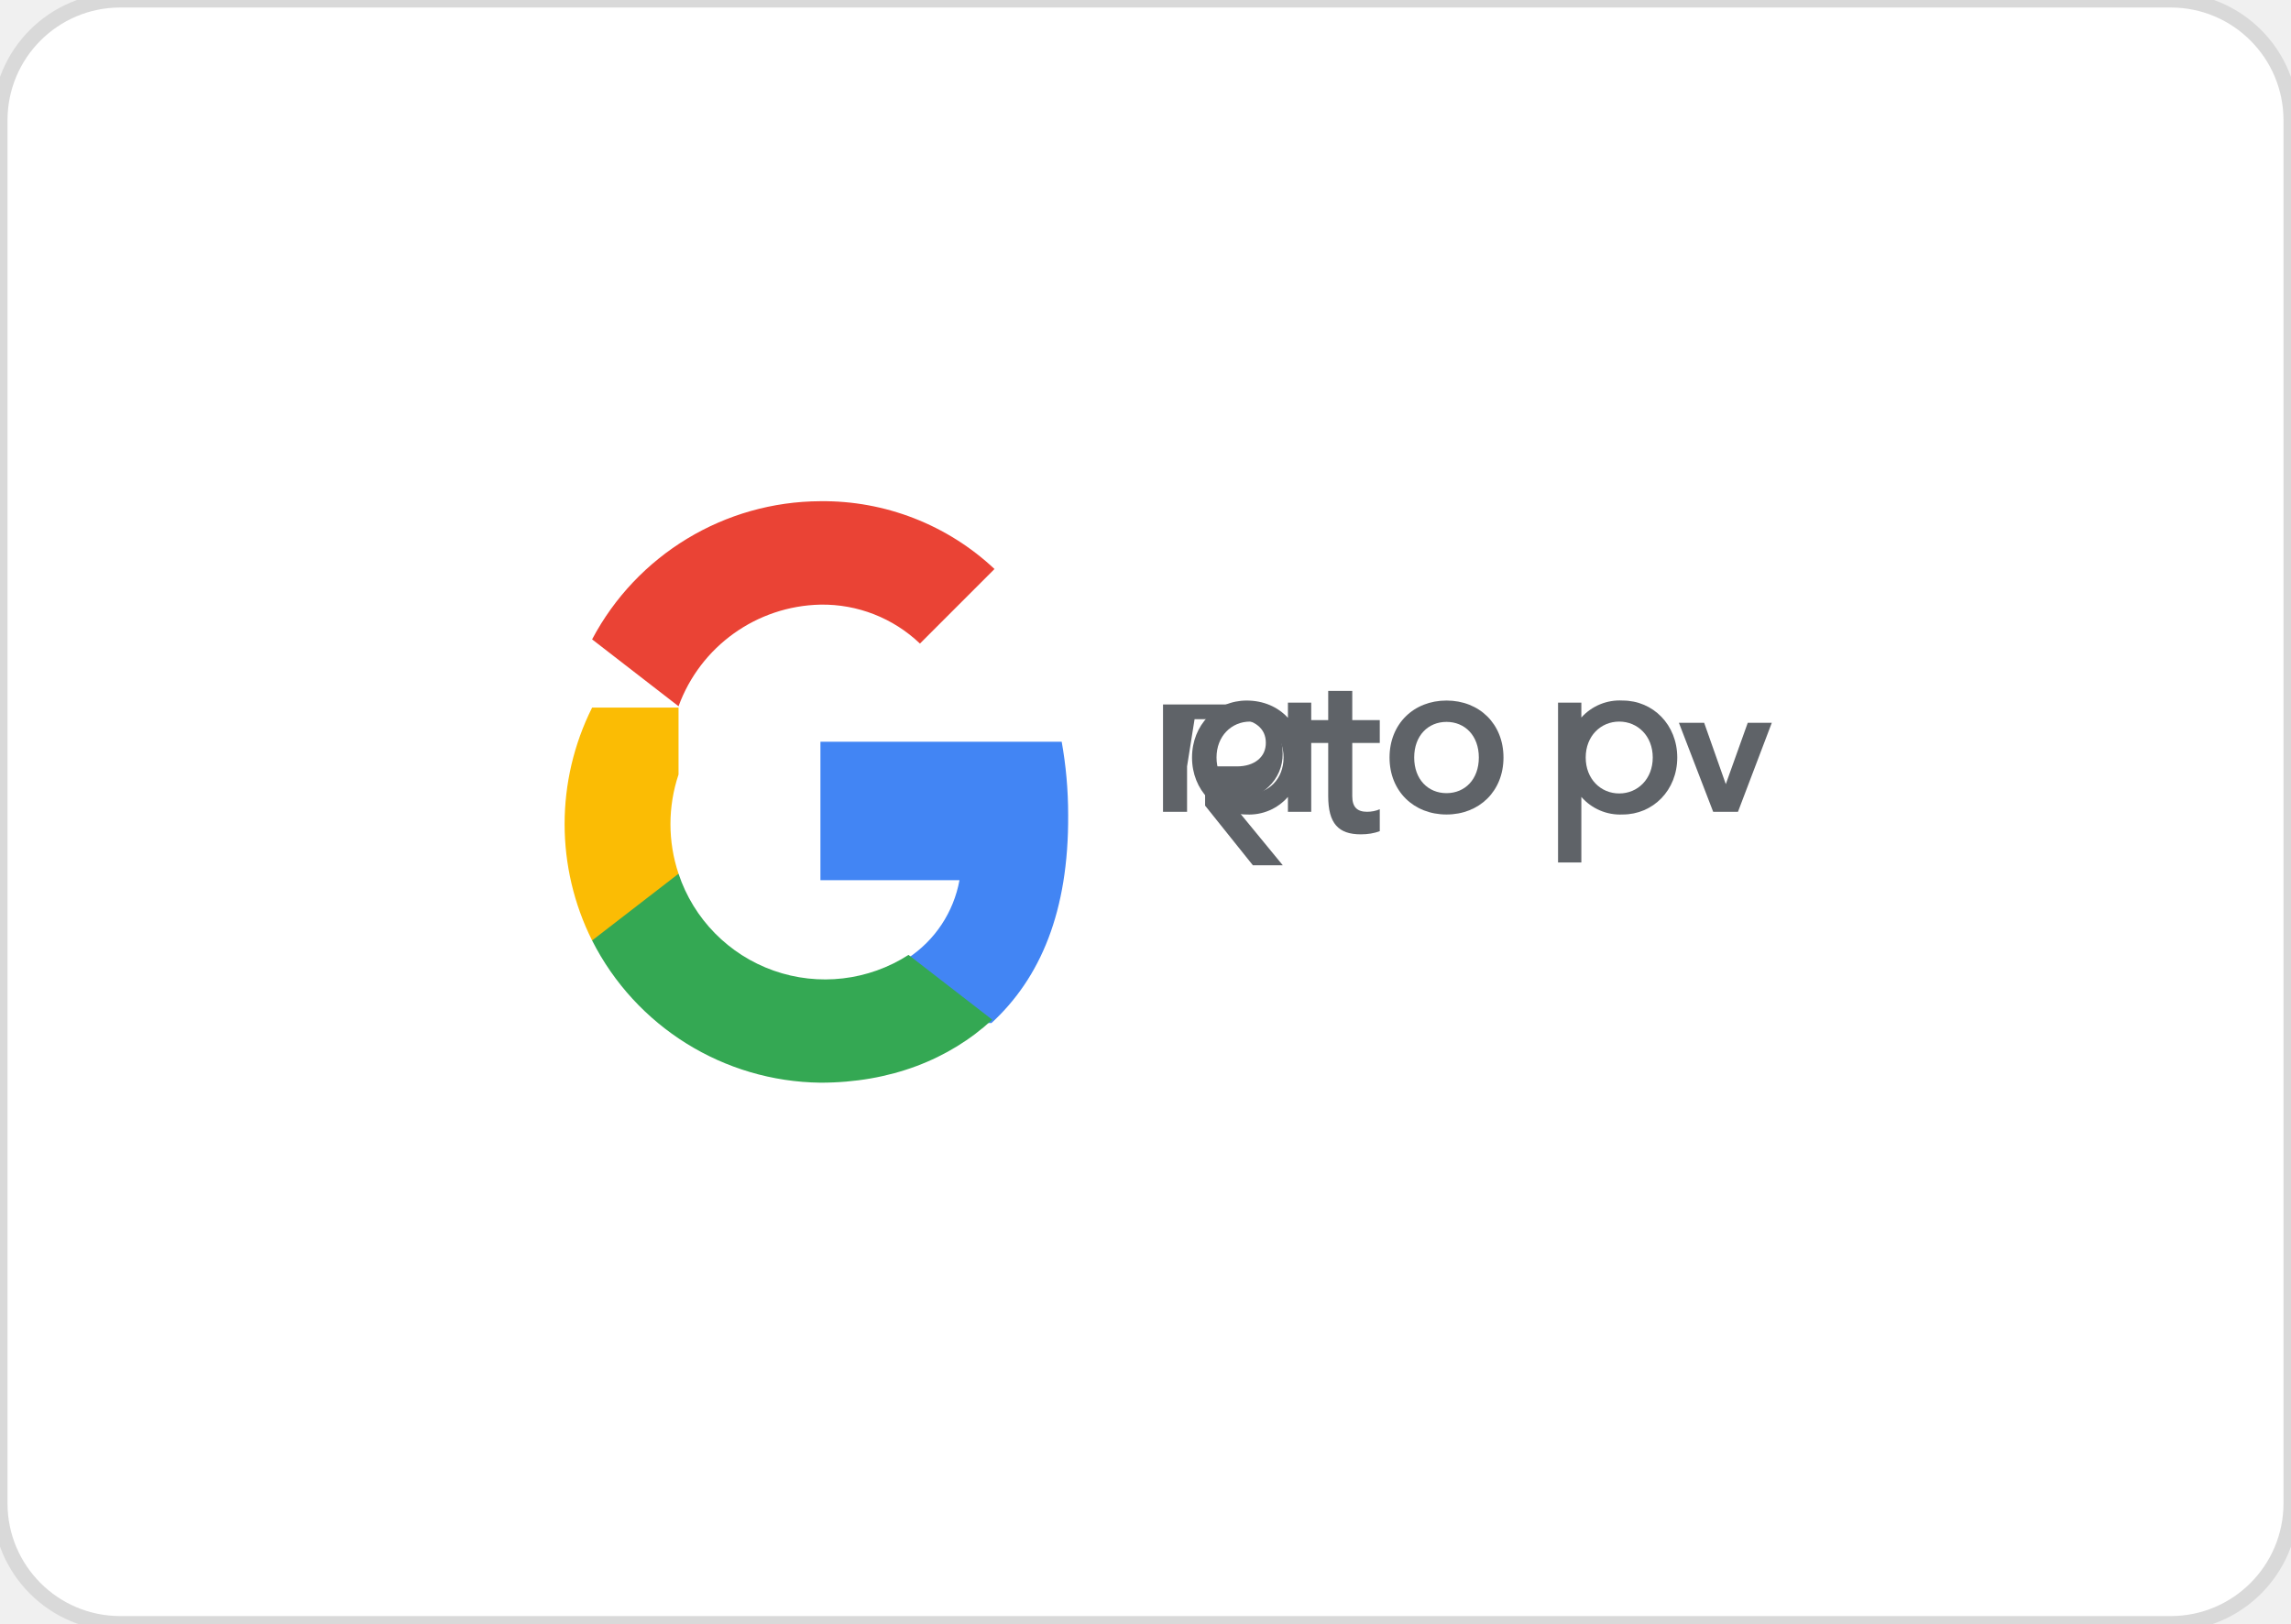
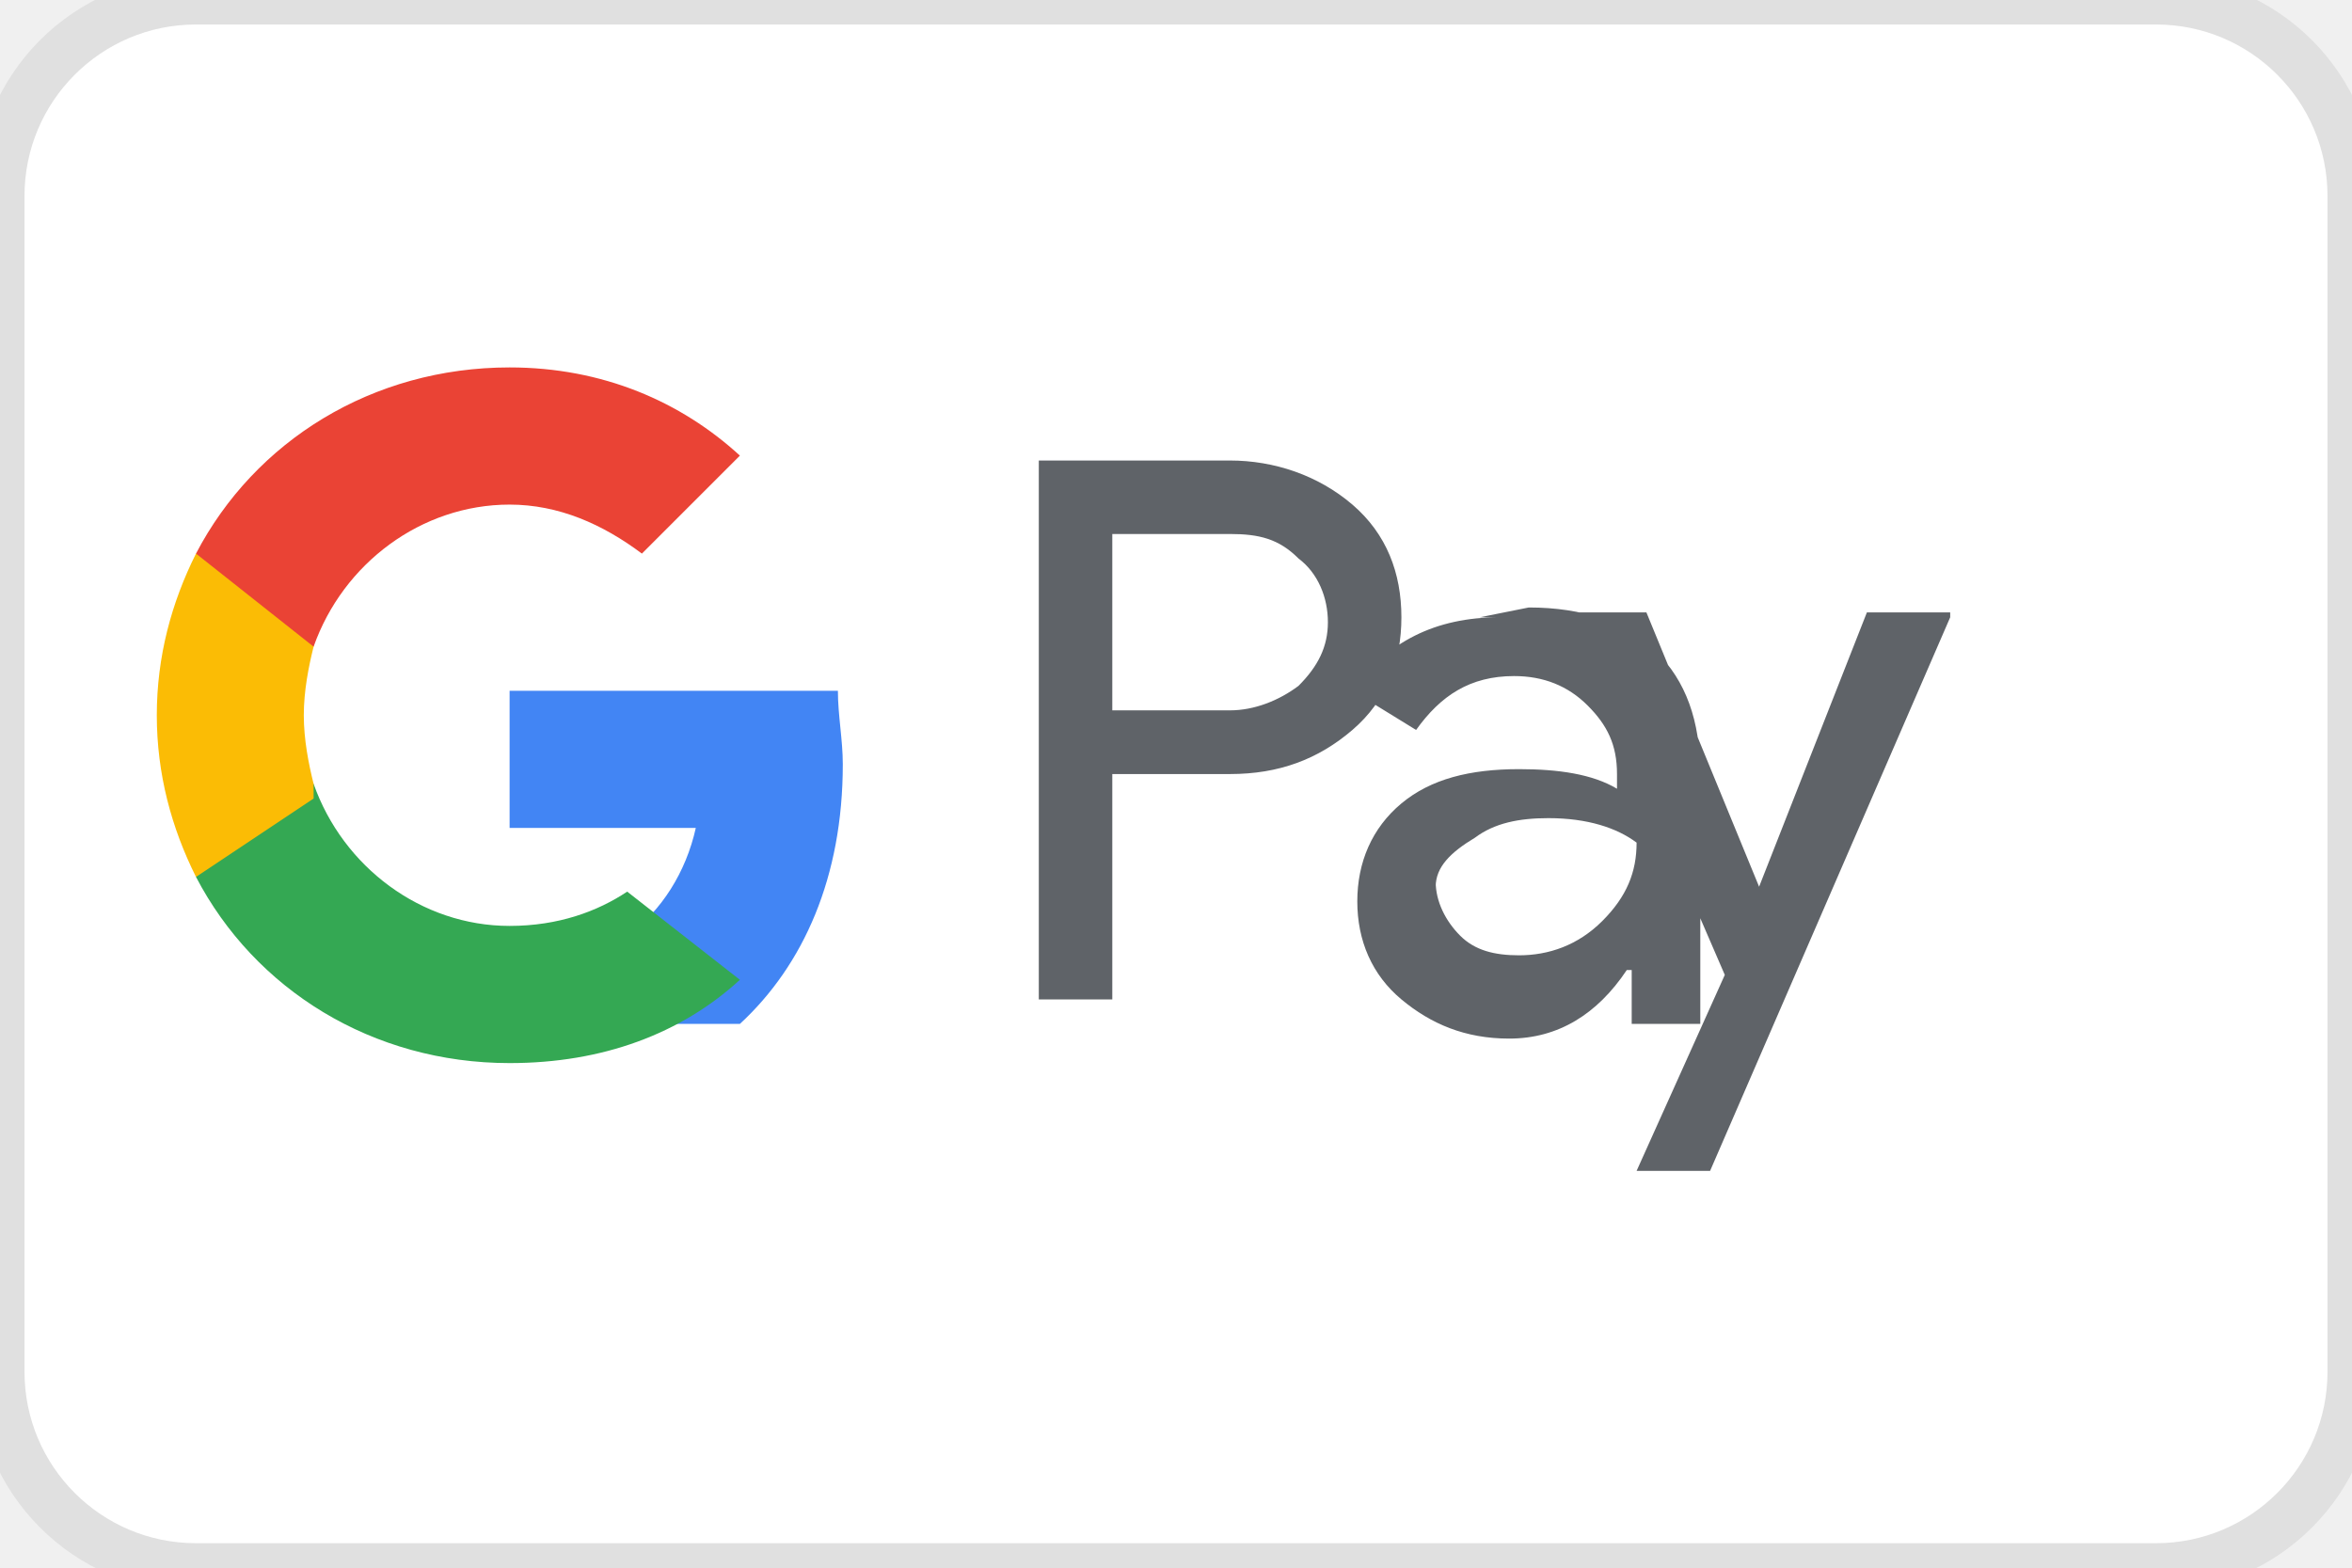
- <svg xmlns="http://www.w3.org/2000/svg" viewBox="0 0 152.41 108" fill="none">
-   <rect width="152.41" height="108" rx="8" fill="#FFF" stroke="#D9D9D9" />
-   <path fill="#4285F4" d="M71.06 54.21c0-1.69-.15-3.31-.43-4.87H54.58v9.21h9.25a7.91 7.91 0 01-3.44 5.19v4.31h5.57c3.26-3 5.14-7.43 5.1-13.84z" />
-   <path fill="#34A853" d="M54.58 72.02c4.66 0 8.57-1.55 11.43-4.19l-5.57-4.31a10.27 10.27 0 01-15.3-5.4h-5.75v4.44a17.26 17.26 0 0015.19 9.46z" />
-   <path fill="#FBBC04" d="M45.14 58.12a10.39 10.39 0 010-6.6v-4.45h-5.75a17.31 17.31 0 000 15.49l5.75-4.44z" />
-   <path fill="#EA4335" d="M54.58 40.22a9.36 9.36 0 016.62 2.59l4.96-4.96a16.65 16.65 0 00-11.58-4.51 17.26 17.26 0 00-15.19 9.19l5.75 4.45a10.28 10.28 0 019.44-6.76z" />
-   <path fill="#5F6368" d="M88.36 52.96v-3.54h-1.83v-1.52h1.83v-1.94h1.6v1.94h1.83v1.52h-1.83v3.54c0 .72.32 1.04.99 1.04.28 0 .6-.06.84-.17v1.46c-.38.14-.79.21-1.26.21-1.49 0-2.17-.72-2.17-2.54z" />
-   <path fill="#5F6368" d="M100.02 50.39c0 2.24-1.61 3.79-3.79 3.79s-3.79-1.55-3.79-3.79 1.61-3.79 3.79-3.79 3.79 1.55 3.79 3.79zm-5.94 0c0 1.46.93 2.37 2.15 2.37s2.15-.91 2.15-2.37-.93-2.37-2.15-2.37-2.15.91-2.15 2.37z" />
-   <path fill="#5F6368" d="M82.93 46.6c1.12 0 2.08.42 2.75 1.15v-1.01h1.55v7.26h-1.55v-.99a3.42 3.42 0 01-2.75 1.17c-2.02 0-3.63-1.61-3.63-3.79s1.61-3.79 3.63-3.79zm.23 6.18c1.23 0 2.23-.96 2.23-2.39s-1-2.39-2.23-2.39-2.23.96-2.23 2.39 1 2.39 2.23 2.39z" />
-   <path fill="#5F6368" d="M107.95 46.6c2.02 0 3.63 1.61 3.63 3.79s-1.61 3.79-3.63 3.79a3.42 3.42 0 01-2.75-1.17v4.36h-1.55V46.74h1.55v.99a3.42 3.42 0 012.75-1.13zm-.23 6.18c1.23 0 2.23-.96 2.23-2.39s-1-2.39-2.23-2.39-2.23.96-2.23 2.39 1 2.39 2.23 2.39z" />
-   <path fill="#5F6368" d="M117.87 48.08l-2.25 5.92h-1.65l-2.28-5.92h1.68l1.44 4.08 1.46-4.08h1.6z" />
-   <path fill="#5F6368" d="M78.97 50.98v3.02h-1.6v-7.14h4.23c1.16 0 2.15.38 2.79 1.02a3.07 3.07 0 01.94 2.26 2.95 2.95 0 01-.94 2.2c-.63.6-1.44.98-2.51 1.01l3.46 4.21h-1.99l-3.18-3.97v-2.61h2.11c.59 0 1.07-.15 1.42-.44.35-.29.51-.68.51-1.13 0-.47-.17-.85-.51-1.13-.35-.29-.82-.44-1.42-.44h-2.81z" />
+ <svg xmlns="http://www.w3.org/2000/svg" viewBox="0 0 48 32">
+   <rect width="48" height="32" rx="4" fill="#fff" stroke="#e0e0e0" />
+   <path d="M22.7 15.8v4.6h-1.5v-11h3.9c.9 0 1.8.3 2.5.9.7.6 1 1.4 1 2.3 0 .9-.3 1.7-1 2.3-.7.6-1.5.9-2.5.9h-2.4zm0-5v3.7h2.4c.5 0 1-.2 1.4-.5.4-.4.6-.8.6-1.3s-.2-1-.6-1.3c-.4-.4-.8-.5-1.4-.5h-2.4zm8.5 1.6c1.1 0 2 .3 2.6.9.6.6.9 1.4.9 2.5v5.1h-1.4v-1.1h-.1c-.6.9-1.4 1.4-2.4 1.4-.9 0-1.6-.3-2.2-.8-.6-.5-.9-1.2-.9-2 0-.8.3-1.5.9-2 .6-.5 1.4-.7 2.4-.7.8 0 1.5.1 2 .4v-.3c0-.6-.2-1-.6-1.4-.4-.4-.9-.6-1.5-.6-.9 0-1.5.4-2 1.1l-1.3-.8c.7-1 1.7-1.5 3-1.5h-.4zm-1.9 5.6c0 .4.2.8.5 1.1.3.3.7.4 1.2.4.6 0 1.2-.2 1.7-.7.5-.5.7-1 .7-1.6-.4-.3-1-.5-1.8-.5-.6 0-1.1.1-1.5.4-.5.3-.8.6-.8 1v-.1zm10.5-5.4l-4.9 11.3h-1.5l1.8-4-3.2-7.4h1.6l2.3 5.6h0l2.2-5.6h1.7z" fill="#5F6368" />
+   <path d="M17.2 15.6c0-.5-.1-1-.1-1.5h-6.7v2.8h3.8c-.2.9-.7 1.7-1.4 2.2v1.8h2.3c1.3-1.2 2.1-3 2.1-5.3z" fill="#4285F4" />
+   <path d="M10.4 21.7c1.9 0 3.5-.6 4.7-1.7l-2.3-1.8c-.6.4-1.4.7-2.4.7-1.8 0-3.4-1.2-4-2.9H4v1.9c1.2 2.3 3.6 3.8 6.4 3.8z" fill="#34A853" />
+   <path d="M6.4 16c-.1-.4-.2-.9-.2-1.4s.1-1 .2-1.4V11.3H4c-.5 1-.8 2.1-.8 3.3s.3 2.3.8 3.3l2.4-1.6z" fill="#FBBC05" />
+   <path d="M10.4 10.3c1 0 1.9.4 2.7 1l2-2c-1.2-1.1-2.8-1.8-4.7-1.8-2.8 0-5.2 1.5-6.4 3.8l2.4 1.9c.6-1.7 2.2-2.9 4-2.9z" fill="#EA4335" />
</svg>
